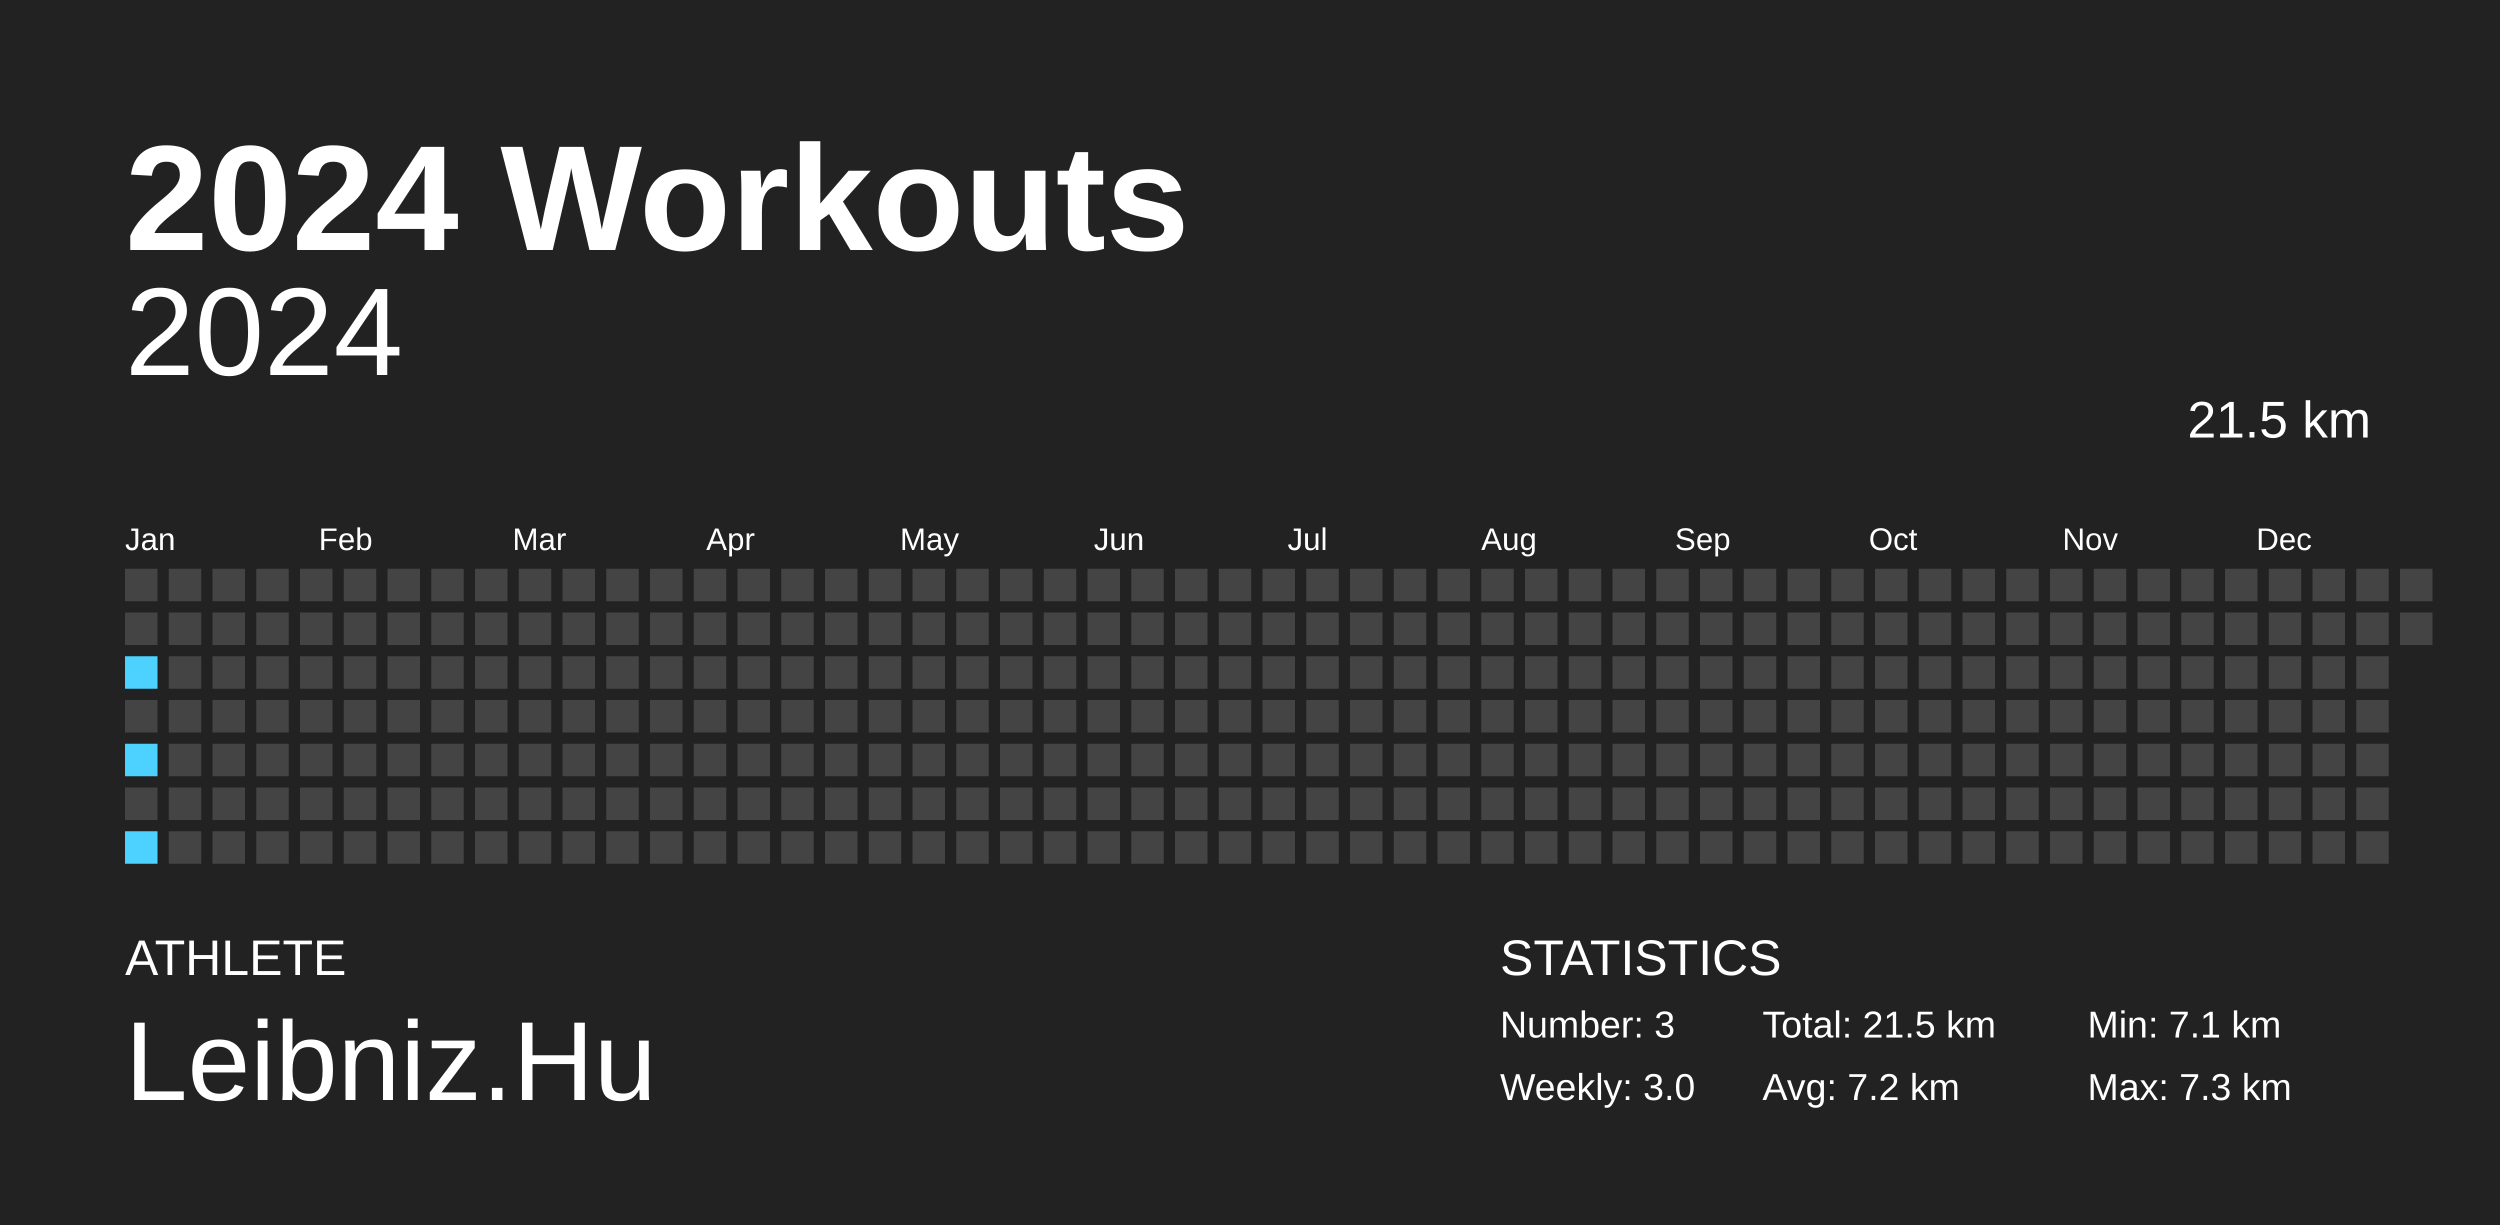
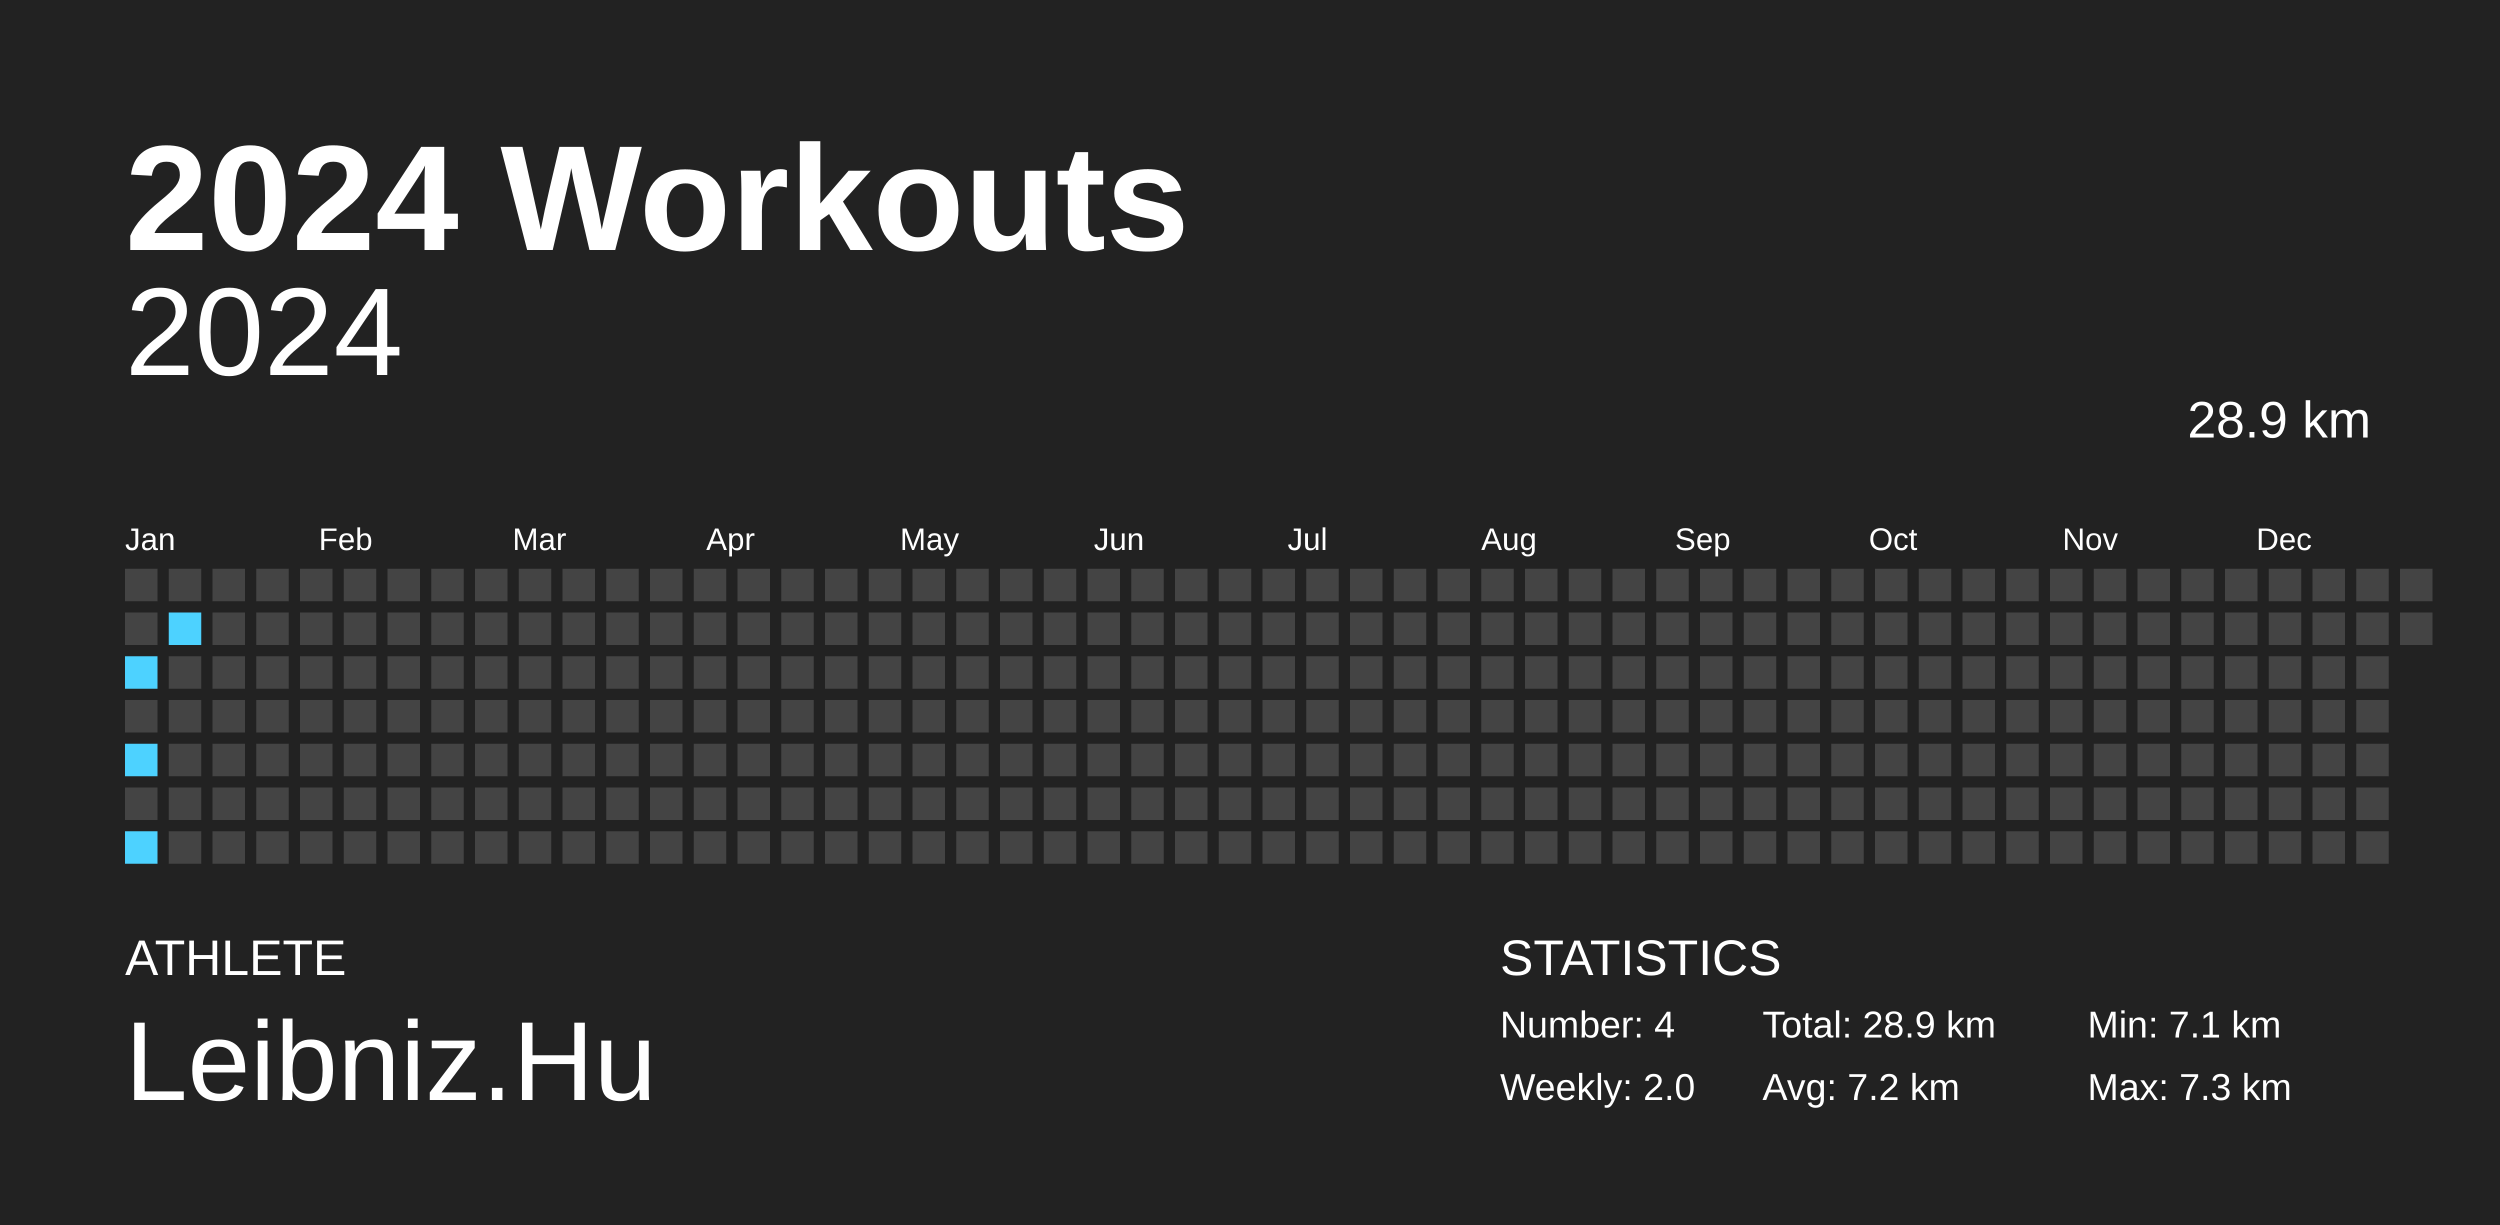
<svg xmlns="http://www.w3.org/2000/svg" baseProfile="full" height="98mm" version="1.1" viewBox="0,0,200,98" width="200mm">
  <defs />
  <rect fill="#222222" height="98" width="200" x="0" y="0" />
  <text fill="#FFFFFF" style="font-size:12px; font-family:Arial; font-weight:bold;" x="10" y="20">2024 Workouts</text>
  <text fill="#FFFFFF" style="font-size:4px; font-family:Arial" x="10" y="78">ATHLETE</text>
  <text fill="#FFFFFF" style="font-size:9px; font-family:Arial" x="10" y="88">Leibniz.Hu</text>
  <text fill="#FFFFFF" style="font-size:4px; font-family:Arial" x="120" y="78">STATISTICS</text>
-   <text fill="#FFFFFF" style="font-size:3px; font-family:Arial" x="120" y="83">Number: 3</text>
-   <text fill="#FFFFFF" style="font-size:3px; font-family:Arial" x="120" y="88">Weekly: 3.0</text>
-   <text fill="#FFFFFF" style="font-size:3px; font-family:Arial" x="141" y="83">Total: 21.5 km</text>
+   <text fill="#FFFFFF" style="font-size:3px; font-family:Arial" x="120" y="83">Number: 4</text>
+   <text fill="#FFFFFF" style="font-size:3px; font-family:Arial" x="120" y="88">Weekly: 2.0</text>
+   <text fill="#FFFFFF" style="font-size:3px; font-family:Arial" x="141" y="83">Total: 28.9 km</text>
  <text fill="#FFFFFF" style="font-size:3px; font-family:Arial" x="141" y="88">Avg: 7.2 km</text>
  <text fill="#FFFFFF" style="font-size:3px; font-family:Arial" x="167" y="83">Min: 7.1 km</text>
  <text fill="#FFFFFF" style="font-size:3px; font-family:Arial" x="167" y="88">Max: 7.3 km</text>
  <text alignment-baseline="hanging" fill="#FFFFFF" style="font-size:10.0px; font-family:Arial;" x="10" y="30">2024</text>
-   <text alignment-baseline="hanging" fill="#FFFFFF" style="font-size:4.125px; font-family:Arial;" x="175" y="35">21.5 km</text>
+   <text alignment-baseline="hanging" fill="#FFFFFF" style="font-size:4.125px; font-family:Arial;" x="175" y="35">28.9 km</text>
  <text fill="#FFFFFF" style="font-size:2.5px; font-family:Arial" x="10.0" y="44">Jan</text>
  <text fill="#FFFFFF" style="font-size:2.5px; font-family:Arial" x="25.5" y="44">Feb</text>
  <text fill="#FFFFFF" style="font-size:2.5px; font-family:Arial" x="41.0" y="44">Mar</text>
  <text fill="#FFFFFF" style="font-size:2.5px; font-family:Arial" x="56.5" y="44">Apr</text>
  <text fill="#FFFFFF" style="font-size:2.5px; font-family:Arial" x="72.0" y="44">May</text>
  <text fill="#FFFFFF" style="font-size:2.5px; font-family:Arial" x="87.5" y="44">Jun</text>
  <text fill="#FFFFFF" style="font-size:2.5px; font-family:Arial" x="103.0" y="44">Jul</text>
  <text fill="#FFFFFF" style="font-size:2.5px; font-family:Arial" x="118.5" y="44">Aug</text>
  <text fill="#FFFFFF" style="font-size:2.5px; font-family:Arial" x="134.0" y="44">Sep</text>
  <text fill="#FFFFFF" style="font-size:2.5px; font-family:Arial" x="149.5" y="44">Oct</text>
  <text fill="#FFFFFF" style="font-size:2.5px; font-family:Arial" x="165.0" y="44">Nov</text>
  <text fill="#FFFFFF" style="font-size:2.5px; font-family:Arial" x="180.5" y="44">Dec</text>
  <rect fill="#444444" height="2.6" width="2.6" x="10.0" y="45.5" />
  <rect fill="#444444" height="2.6" width="2.6" x="10.0" y="49.0" />
  <rect fill="#4dd2ff" height="2.6" width="2.6" x="10.0" y="52.5" />
  <rect fill="#444444" height="2.6" width="2.6" x="10.0" y="56.0" />
  <rect fill="#4dd2ff" height="2.6" width="2.6" x="10.0" y="59.5" />
  <rect fill="#444444" height="2.6" width="2.6" x="10.0" y="63.0" />
  <rect fill="#4dd2ff" height="2.6" width="2.6" x="10.0" y="66.5" />
  <rect fill="#444444" height="2.6" width="2.6" x="13.5" y="45.5" />
-   <rect fill="#444444" height="2.6" width="2.6" x="13.5" y="49.0" />
+   <rect fill="#4dd2ff" height="2.6" width="2.6" x="13.5" y="49.0" />
  <rect fill="#444444" height="2.6" width="2.6" x="13.5" y="52.5" />
  <rect fill="#444444" height="2.6" width="2.6" x="13.5" y="56.0" />
  <rect fill="#444444" height="2.6" width="2.6" x="13.5" y="59.5" />
  <rect fill="#444444" height="2.6" width="2.6" x="13.5" y="63.0" />
  <rect fill="#444444" height="2.6" width="2.6" x="13.5" y="66.5" />
  <rect fill="#444444" height="2.6" width="2.6" x="17.0" y="45.5" />
  <rect fill="#444444" height="2.6" width="2.6" x="17.0" y="49.0" />
  <rect fill="#444444" height="2.6" width="2.6" x="17.0" y="52.5" />
  <rect fill="#444444" height="2.6" width="2.6" x="17.0" y="56.0" />
  <rect fill="#444444" height="2.6" width="2.6" x="17.0" y="59.5" />
  <rect fill="#444444" height="2.6" width="2.6" x="17.0" y="63.0" />
  <rect fill="#444444" height="2.6" width="2.6" x="17.0" y="66.5" />
  <rect fill="#444444" height="2.6" width="2.6" x="20.5" y="45.5" />
  <rect fill="#444444" height="2.6" width="2.6" x="20.5" y="49.0" />
  <rect fill="#444444" height="2.6" width="2.6" x="20.5" y="52.5" />
  <rect fill="#444444" height="2.6" width="2.6" x="20.5" y="56.0" />
  <rect fill="#444444" height="2.6" width="2.6" x="20.5" y="59.5" />
  <rect fill="#444444" height="2.6" width="2.6" x="20.5" y="63.0" />
  <rect fill="#444444" height="2.6" width="2.6" x="20.5" y="66.5" />
  <rect fill="#444444" height="2.6" width="2.6" x="24.0" y="45.5" />
  <rect fill="#444444" height="2.6" width="2.6" x="24.0" y="49.0" />
  <rect fill="#444444" height="2.6" width="2.6" x="24.0" y="52.5" />
  <rect fill="#444444" height="2.6" width="2.6" x="24.0" y="56.0" />
  <rect fill="#444444" height="2.6" width="2.6" x="24.0" y="59.5" />
  <rect fill="#444444" height="2.6" width="2.6" x="24.0" y="63.0" />
  <rect fill="#444444" height="2.6" width="2.6" x="24.0" y="66.5" />
  <rect fill="#444444" height="2.6" width="2.6" x="27.5" y="45.5" />
  <rect fill="#444444" height="2.6" width="2.6" x="27.5" y="49.0" />
  <rect fill="#444444" height="2.6" width="2.6" x="27.5" y="52.5" />
  <rect fill="#444444" height="2.6" width="2.6" x="27.5" y="56.0" />
  <rect fill="#444444" height="2.6" width="2.6" x="27.5" y="59.5" />
  <rect fill="#444444" height="2.6" width="2.6" x="27.5" y="63.0" />
  <rect fill="#444444" height="2.6" width="2.6" x="27.5" y="66.5" />
  <rect fill="#444444" height="2.6" width="2.6" x="31.0" y="45.5" />
  <rect fill="#444444" height="2.6" width="2.6" x="31.0" y="49.0" />
  <rect fill="#444444" height="2.6" width="2.6" x="31.0" y="52.5" />
  <rect fill="#444444" height="2.6" width="2.6" x="31.0" y="56.0" />
  <rect fill="#444444" height="2.6" width="2.6" x="31.0" y="59.5" />
  <rect fill="#444444" height="2.6" width="2.6" x="31.0" y="63.0" />
  <rect fill="#444444" height="2.6" width="2.6" x="31.0" y="66.5" />
  <rect fill="#444444" height="2.6" width="2.6" x="34.5" y="45.5" />
  <rect fill="#444444" height="2.6" width="2.6" x="34.5" y="49.0" />
  <rect fill="#444444" height="2.6" width="2.6" x="34.5" y="52.5" />
  <rect fill="#444444" height="2.6" width="2.6" x="34.5" y="56.0" />
  <rect fill="#444444" height="2.6" width="2.6" x="34.5" y="59.5" />
  <rect fill="#444444" height="2.6" width="2.6" x="34.5" y="63.0" />
  <rect fill="#444444" height="2.6" width="2.6" x="34.5" y="66.5" />
  <rect fill="#444444" height="2.6" width="2.6" x="38.0" y="45.5" />
  <rect fill="#444444" height="2.6" width="2.6" x="38.0" y="49.0" />
  <rect fill="#444444" height="2.6" width="2.6" x="38.0" y="52.5" />
  <rect fill="#444444" height="2.6" width="2.6" x="38.0" y="56.0" />
  <rect fill="#444444" height="2.6" width="2.6" x="38.0" y="59.5" />
  <rect fill="#444444" height="2.6" width="2.6" x="38.0" y="63.0" />
  <rect fill="#444444" height="2.6" width="2.6" x="38.0" y="66.5" />
  <rect fill="#444444" height="2.6" width="2.6" x="41.5" y="45.5" />
  <rect fill="#444444" height="2.6" width="2.6" x="41.5" y="49.0" />
  <rect fill="#444444" height="2.6" width="2.6" x="41.5" y="52.5" />
  <rect fill="#444444" height="2.6" width="2.6" x="41.5" y="56.0" />
  <rect fill="#444444" height="2.6" width="2.6" x="41.5" y="59.5" />
  <rect fill="#444444" height="2.6" width="2.6" x="41.5" y="63.0" />
  <rect fill="#444444" height="2.6" width="2.6" x="41.5" y="66.5" />
  <rect fill="#444444" height="2.6" width="2.6" x="45.0" y="45.5" />
  <rect fill="#444444" height="2.6" width="2.6" x="45.0" y="49.0" />
  <rect fill="#444444" height="2.6" width="2.6" x="45.0" y="52.5" />
  <rect fill="#444444" height="2.6" width="2.6" x="45.0" y="56.0" />
  <rect fill="#444444" height="2.6" width="2.6" x="45.0" y="59.5" />
  <rect fill="#444444" height="2.6" width="2.6" x="45.0" y="63.0" />
  <rect fill="#444444" height="2.6" width="2.6" x="45.0" y="66.5" />
  <rect fill="#444444" height="2.6" width="2.6" x="48.5" y="45.5" />
  <rect fill="#444444" height="2.6" width="2.6" x="48.5" y="49.0" />
  <rect fill="#444444" height="2.6" width="2.6" x="48.5" y="52.5" />
  <rect fill="#444444" height="2.6" width="2.6" x="48.5" y="56.0" />
  <rect fill="#444444" height="2.6" width="2.6" x="48.5" y="59.5" />
  <rect fill="#444444" height="2.6" width="2.6" x="48.5" y="63.0" />
  <rect fill="#444444" height="2.6" width="2.6" x="48.5" y="66.5" />
  <rect fill="#444444" height="2.6" width="2.6" x="52.0" y="45.5" />
  <rect fill="#444444" height="2.6" width="2.6" x="52.0" y="49.0" />
  <rect fill="#444444" height="2.6" width="2.6" x="52.0" y="52.5" />
  <rect fill="#444444" height="2.6" width="2.6" x="52.0" y="56.0" />
  <rect fill="#444444" height="2.6" width="2.6" x="52.0" y="59.5" />
  <rect fill="#444444" height="2.6" width="2.6" x="52.0" y="63.0" />
  <rect fill="#444444" height="2.6" width="2.6" x="52.0" y="66.5" />
  <rect fill="#444444" height="2.6" width="2.6" x="55.5" y="45.5" />
  <rect fill="#444444" height="2.6" width="2.6" x="55.5" y="49.0" />
  <rect fill="#444444" height="2.6" width="2.6" x="55.5" y="52.5" />
  <rect fill="#444444" height="2.6" width="2.6" x="55.5" y="56.0" />
  <rect fill="#444444" height="2.6" width="2.6" x="55.5" y="59.5" />
  <rect fill="#444444" height="2.6" width="2.6" x="55.5" y="63.0" />
  <rect fill="#444444" height="2.6" width="2.6" x="55.5" y="66.5" />
  <rect fill="#444444" height="2.6" width="2.6" x="59.0" y="45.5" />
  <rect fill="#444444" height="2.6" width="2.6" x="59.0" y="49.0" />
  <rect fill="#444444" height="2.6" width="2.6" x="59.0" y="52.5" />
  <rect fill="#444444" height="2.6" width="2.6" x="59.0" y="56.0" />
  <rect fill="#444444" height="2.6" width="2.6" x="59.0" y="59.5" />
  <rect fill="#444444" height="2.6" width="2.6" x="59.0" y="63.0" />
  <rect fill="#444444" height="2.6" width="2.6" x="59.0" y="66.5" />
  <rect fill="#444444" height="2.6" width="2.6" x="62.5" y="45.5" />
  <rect fill="#444444" height="2.6" width="2.6" x="62.5" y="49.0" />
  <rect fill="#444444" height="2.6" width="2.6" x="62.5" y="52.5" />
  <rect fill="#444444" height="2.6" width="2.6" x="62.5" y="56.0" />
  <rect fill="#444444" height="2.6" width="2.6" x="62.5" y="59.5" />
  <rect fill="#444444" height="2.6" width="2.6" x="62.5" y="63.0" />
  <rect fill="#444444" height="2.6" width="2.6" x="62.5" y="66.5" />
  <rect fill="#444444" height="2.6" width="2.6" x="66.0" y="45.5" />
  <rect fill="#444444" height="2.6" width="2.6" x="66.0" y="49.0" />
  <rect fill="#444444" height="2.6" width="2.6" x="66.0" y="52.5" />
  <rect fill="#444444" height="2.6" width="2.6" x="66.0" y="56.0" />
  <rect fill="#444444" height="2.6" width="2.6" x="66.0" y="59.5" />
  <rect fill="#444444" height="2.6" width="2.6" x="66.0" y="63.0" />
  <rect fill="#444444" height="2.6" width="2.6" x="66.0" y="66.5" />
  <rect fill="#444444" height="2.6" width="2.6" x="69.5" y="45.5" />
  <rect fill="#444444" height="2.6" width="2.6" x="69.5" y="49.0" />
  <rect fill="#444444" height="2.6" width="2.6" x="69.5" y="52.5" />
  <rect fill="#444444" height="2.6" width="2.6" x="69.5" y="56.0" />
  <rect fill="#444444" height="2.6" width="2.6" x="69.5" y="59.5" />
  <rect fill="#444444" height="2.6" width="2.6" x="69.5" y="63.0" />
  <rect fill="#444444" height="2.6" width="2.6" x="69.5" y="66.5" />
  <rect fill="#444444" height="2.6" width="2.6" x="73.0" y="45.5" />
  <rect fill="#444444" height="2.6" width="2.6" x="73.0" y="49.0" />
  <rect fill="#444444" height="2.6" width="2.6" x="73.0" y="52.5" />
  <rect fill="#444444" height="2.6" width="2.6" x="73.0" y="56.0" />
  <rect fill="#444444" height="2.6" width="2.6" x="73.0" y="59.5" />
  <rect fill="#444444" height="2.6" width="2.6" x="73.0" y="63.0" />
  <rect fill="#444444" height="2.6" width="2.6" x="73.0" y="66.5" />
  <rect fill="#444444" height="2.6" width="2.6" x="76.5" y="45.5" />
  <rect fill="#444444" height="2.6" width="2.6" x="76.5" y="49.0" />
  <rect fill="#444444" height="2.6" width="2.6" x="76.5" y="52.5" />
  <rect fill="#444444" height="2.6" width="2.6" x="76.5" y="56.0" />
  <rect fill="#444444" height="2.6" width="2.6" x="76.5" y="59.5" />
  <rect fill="#444444" height="2.6" width="2.6" x="76.5" y="63.0" />
  <rect fill="#444444" height="2.6" width="2.6" x="76.5" y="66.5" />
  <rect fill="#444444" height="2.6" width="2.6" x="80.0" y="45.5" />
  <rect fill="#444444" height="2.6" width="2.6" x="80.0" y="49.0" />
  <rect fill="#444444" height="2.6" width="2.6" x="80.0" y="52.5" />
  <rect fill="#444444" height="2.6" width="2.6" x="80.0" y="56.0" />
  <rect fill="#444444" height="2.6" width="2.6" x="80.0" y="59.5" />
  <rect fill="#444444" height="2.6" width="2.6" x="80.0" y="63.0" />
  <rect fill="#444444" height="2.6" width="2.6" x="80.0" y="66.5" />
  <rect fill="#444444" height="2.6" width="2.6" x="83.5" y="45.5" />
  <rect fill="#444444" height="2.6" width="2.6" x="83.5" y="49.0" />
  <rect fill="#444444" height="2.6" width="2.6" x="83.5" y="52.5" />
  <rect fill="#444444" height="2.6" width="2.6" x="83.5" y="56.0" />
  <rect fill="#444444" height="2.6" width="2.6" x="83.5" y="59.5" />
  <rect fill="#444444" height="2.6" width="2.6" x="83.5" y="63.0" />
  <rect fill="#444444" height="2.6" width="2.6" x="83.5" y="66.5" />
  <rect fill="#444444" height="2.6" width="2.6" x="87.0" y="45.5" />
  <rect fill="#444444" height="2.6" width="2.6" x="87.0" y="49.0" />
  <rect fill="#444444" height="2.6" width="2.6" x="87.0" y="52.5" />
  <rect fill="#444444" height="2.6" width="2.6" x="87.0" y="56.0" />
  <rect fill="#444444" height="2.6" width="2.6" x="87.0" y="59.5" />
  <rect fill="#444444" height="2.6" width="2.6" x="87.0" y="63.0" />
  <rect fill="#444444" height="2.6" width="2.6" x="87.0" y="66.5" />
  <rect fill="#444444" height="2.6" width="2.6" x="90.5" y="45.5" />
  <rect fill="#444444" height="2.6" width="2.6" x="90.5" y="49.0" />
  <rect fill="#444444" height="2.6" width="2.6" x="90.5" y="52.5" />
  <rect fill="#444444" height="2.6" width="2.6" x="90.5" y="56.0" />
  <rect fill="#444444" height="2.6" width="2.6" x="90.5" y="59.5" />
  <rect fill="#444444" height="2.6" width="2.6" x="90.5" y="63.0" />
  <rect fill="#444444" height="2.6" width="2.6" x="90.5" y="66.5" />
  <rect fill="#444444" height="2.6" width="2.6" x="94.0" y="45.5" />
  <rect fill="#444444" height="2.6" width="2.6" x="94.0" y="49.0" />
  <rect fill="#444444" height="2.6" width="2.6" x="94.0" y="52.5" />
  <rect fill="#444444" height="2.6" width="2.6" x="94.0" y="56.0" />
  <rect fill="#444444" height="2.6" width="2.6" x="94.0" y="59.5" />
  <rect fill="#444444" height="2.6" width="2.6" x="94.0" y="63.0" />
  <rect fill="#444444" height="2.6" width="2.6" x="94.0" y="66.5" />
  <rect fill="#444444" height="2.6" width="2.6" x="97.5" y="45.5" />
  <rect fill="#444444" height="2.6" width="2.6" x="97.5" y="49.0" />
  <rect fill="#444444" height="2.6" width="2.6" x="97.5" y="52.5" />
  <rect fill="#444444" height="2.6" width="2.6" x="97.5" y="56.0" />
  <rect fill="#444444" height="2.6" width="2.6" x="97.5" y="59.5" />
  <rect fill="#444444" height="2.6" width="2.6" x="97.5" y="63.0" />
  <rect fill="#444444" height="2.6" width="2.6" x="97.5" y="66.5" />
  <rect fill="#444444" height="2.6" width="2.6" x="101.0" y="45.5" />
  <rect fill="#444444" height="2.6" width="2.6" x="101.0" y="49.0" />
  <rect fill="#444444" height="2.6" width="2.6" x="101.0" y="52.5" />
  <rect fill="#444444" height="2.6" width="2.6" x="101.0" y="56.0" />
  <rect fill="#444444" height="2.6" width="2.6" x="101.0" y="59.5" />
  <rect fill="#444444" height="2.6" width="2.6" x="101.0" y="63.0" />
  <rect fill="#444444" height="2.6" width="2.6" x="101.0" y="66.5" />
  <rect fill="#444444" height="2.6" width="2.6" x="104.5" y="45.5" />
  <rect fill="#444444" height="2.6" width="2.6" x="104.5" y="49.0" />
  <rect fill="#444444" height="2.6" width="2.6" x="104.5" y="52.5" />
  <rect fill="#444444" height="2.6" width="2.6" x="104.5" y="56.0" />
  <rect fill="#444444" height="2.6" width="2.6" x="104.5" y="59.5" />
  <rect fill="#444444" height="2.6" width="2.6" x="104.5" y="63.0" />
  <rect fill="#444444" height="2.6" width="2.6" x="104.5" y="66.5" />
  <rect fill="#444444" height="2.6" width="2.6" x="108.0" y="45.5" />
  <rect fill="#444444" height="2.6" width="2.6" x="108.0" y="49.0" />
  <rect fill="#444444" height="2.6" width="2.6" x="108.0" y="52.5" />
  <rect fill="#444444" height="2.6" width="2.6" x="108.0" y="56.0" />
  <rect fill="#444444" height="2.6" width="2.6" x="108.0" y="59.5" />
  <rect fill="#444444" height="2.6" width="2.6" x="108.0" y="63.0" />
  <rect fill="#444444" height="2.6" width="2.6" x="108.0" y="66.5" />
  <rect fill="#444444" height="2.6" width="2.6" x="111.5" y="45.5" />
  <rect fill="#444444" height="2.6" width="2.6" x="111.5" y="49.0" />
  <rect fill="#444444" height="2.6" width="2.6" x="111.5" y="52.5" />
  <rect fill="#444444" height="2.6" width="2.6" x="111.5" y="56.0" />
  <rect fill="#444444" height="2.6" width="2.6" x="111.5" y="59.5" />
  <rect fill="#444444" height="2.6" width="2.6" x="111.5" y="63.0" />
  <rect fill="#444444" height="2.6" width="2.6" x="111.5" y="66.5" />
  <rect fill="#444444" height="2.6" width="2.6" x="115.0" y="45.5" />
  <rect fill="#444444" height="2.6" width="2.6" x="115.0" y="49.0" />
  <rect fill="#444444" height="2.6" width="2.6" x="115.0" y="52.5" />
  <rect fill="#444444" height="2.6" width="2.6" x="115.0" y="56.0" />
  <rect fill="#444444" height="2.6" width="2.6" x="115.0" y="59.5" />
  <rect fill="#444444" height="2.6" width="2.6" x="115.0" y="63.0" />
  <rect fill="#444444" height="2.6" width="2.6" x="115.0" y="66.5" />
  <rect fill="#444444" height="2.6" width="2.6" x="118.5" y="45.5" />
  <rect fill="#444444" height="2.6" width="2.6" x="118.5" y="49.0" />
  <rect fill="#444444" height="2.6" width="2.6" x="118.5" y="52.5" />
  <rect fill="#444444" height="2.6" width="2.6" x="118.5" y="56.0" />
  <rect fill="#444444" height="2.6" width="2.6" x="118.5" y="59.5" />
  <rect fill="#444444" height="2.6" width="2.6" x="118.5" y="63.0" />
  <rect fill="#444444" height="2.6" width="2.6" x="118.5" y="66.5" />
  <rect fill="#444444" height="2.6" width="2.6" x="122.0" y="45.5" />
  <rect fill="#444444" height="2.6" width="2.6" x="122.0" y="49.0" />
  <rect fill="#444444" height="2.6" width="2.6" x="122.0" y="52.5" />
  <rect fill="#444444" height="2.6" width="2.6" x="122.0" y="56.0" />
  <rect fill="#444444" height="2.6" width="2.6" x="122.0" y="59.5" />
  <rect fill="#444444" height="2.6" width="2.6" x="122.0" y="63.0" />
  <rect fill="#444444" height="2.6" width="2.6" x="122.0" y="66.5" />
  <rect fill="#444444" height="2.6" width="2.6" x="125.5" y="45.5" />
  <rect fill="#444444" height="2.6" width="2.6" x="125.5" y="49.0" />
  <rect fill="#444444" height="2.6" width="2.6" x="125.5" y="52.5" />
  <rect fill="#444444" height="2.6" width="2.6" x="125.5" y="56.0" />
  <rect fill="#444444" height="2.6" width="2.6" x="125.5" y="59.5" />
  <rect fill="#444444" height="2.6" width="2.6" x="125.5" y="63.0" />
  <rect fill="#444444" height="2.6" width="2.6" x="125.5" y="66.5" />
  <rect fill="#444444" height="2.6" width="2.6" x="129.0" y="45.5" />
  <rect fill="#444444" height="2.6" width="2.6" x="129.0" y="49.0" />
  <rect fill="#444444" height="2.6" width="2.6" x="129.0" y="52.5" />
  <rect fill="#444444" height="2.6" width="2.6" x="129.0" y="56.0" />
  <rect fill="#444444" height="2.6" width="2.6" x="129.0" y="59.5" />
  <rect fill="#444444" height="2.6" width="2.6" x="129.0" y="63.0" />
  <rect fill="#444444" height="2.6" width="2.6" x="129.0" y="66.5" />
  <rect fill="#444444" height="2.6" width="2.6" x="132.5" y="45.5" />
  <rect fill="#444444" height="2.6" width="2.6" x="132.5" y="49.0" />
  <rect fill="#444444" height="2.6" width="2.6" x="132.5" y="52.5" />
  <rect fill="#444444" height="2.6" width="2.6" x="132.5" y="56.0" />
  <rect fill="#444444" height="2.6" width="2.6" x="132.5" y="59.5" />
  <rect fill="#444444" height="2.6" width="2.6" x="132.5" y="63.0" />
  <rect fill="#444444" height="2.6" width="2.6" x="132.5" y="66.5" />
  <rect fill="#444444" height="2.6" width="2.6" x="136.0" y="45.5" />
  <rect fill="#444444" height="2.6" width="2.6" x="136.0" y="49.0" />
  <rect fill="#444444" height="2.6" width="2.6" x="136.0" y="52.5" />
  <rect fill="#444444" height="2.6" width="2.6" x="136.0" y="56.0" />
  <rect fill="#444444" height="2.6" width="2.6" x="136.0" y="59.5" />
  <rect fill="#444444" height="2.6" width="2.6" x="136.0" y="63.0" />
  <rect fill="#444444" height="2.6" width="2.6" x="136.0" y="66.5" />
  <rect fill="#444444" height="2.6" width="2.6" x="139.5" y="45.5" />
  <rect fill="#444444" height="2.6" width="2.6" x="139.5" y="49.0" />
  <rect fill="#444444" height="2.6" width="2.6" x="139.5" y="52.5" />
  <rect fill="#444444" height="2.6" width="2.6" x="139.5" y="56.0" />
  <rect fill="#444444" height="2.6" width="2.6" x="139.5" y="59.5" />
  <rect fill="#444444" height="2.6" width="2.6" x="139.5" y="63.0" />
  <rect fill="#444444" height="2.6" width="2.6" x="139.5" y="66.5" />
  <rect fill="#444444" height="2.6" width="2.6" x="143.0" y="45.5" />
  <rect fill="#444444" height="2.6" width="2.6" x="143.0" y="49.0" />
  <rect fill="#444444" height="2.6" width="2.6" x="143.0" y="52.5" />
  <rect fill="#444444" height="2.6" width="2.6" x="143.0" y="56.0" />
  <rect fill="#444444" height="2.6" width="2.6" x="143.0" y="59.5" />
  <rect fill="#444444" height="2.6" width="2.6" x="143.0" y="63.0" />
  <rect fill="#444444" height="2.6" width="2.6" x="143.0" y="66.5" />
  <rect fill="#444444" height="2.6" width="2.6" x="146.5" y="45.5" />
  <rect fill="#444444" height="2.6" width="2.6" x="146.5" y="49.0" />
  <rect fill="#444444" height="2.6" width="2.6" x="146.5" y="52.5" />
  <rect fill="#444444" height="2.6" width="2.6" x="146.5" y="56.0" />
  <rect fill="#444444" height="2.6" width="2.6" x="146.5" y="59.5" />
  <rect fill="#444444" height="2.6" width="2.6" x="146.5" y="63.0" />
  <rect fill="#444444" height="2.6" width="2.6" x="146.5" y="66.5" />
  <rect fill="#444444" height="2.6" width="2.6" x="150.0" y="45.5" />
  <rect fill="#444444" height="2.6" width="2.6" x="150.0" y="49.0" />
  <rect fill="#444444" height="2.6" width="2.6" x="150.0" y="52.5" />
  <rect fill="#444444" height="2.6" width="2.6" x="150.0" y="56.0" />
  <rect fill="#444444" height="2.6" width="2.6" x="150.0" y="59.5" />
  <rect fill="#444444" height="2.6" width="2.6" x="150.0" y="63.0" />
  <rect fill="#444444" height="2.6" width="2.6" x="150.0" y="66.5" />
  <rect fill="#444444" height="2.6" width="2.6" x="153.5" y="45.5" />
  <rect fill="#444444" height="2.6" width="2.6" x="153.5" y="49.0" />
  <rect fill="#444444" height="2.6" width="2.6" x="153.5" y="52.5" />
  <rect fill="#444444" height="2.6" width="2.6" x="153.5" y="56.0" />
  <rect fill="#444444" height="2.6" width="2.6" x="153.5" y="59.5" />
  <rect fill="#444444" height="2.6" width="2.6" x="153.5" y="63.0" />
  <rect fill="#444444" height="2.6" width="2.6" x="153.5" y="66.5" />
  <rect fill="#444444" height="2.6" width="2.6" x="157.0" y="45.5" />
  <rect fill="#444444" height="2.6" width="2.6" x="157.0" y="49.0" />
  <rect fill="#444444" height="2.6" width="2.6" x="157.0" y="52.5" />
  <rect fill="#444444" height="2.6" width="2.6" x="157.0" y="56.0" />
  <rect fill="#444444" height="2.6" width="2.6" x="157.0" y="59.5" />
  <rect fill="#444444" height="2.6" width="2.6" x="157.0" y="63.0" />
  <rect fill="#444444" height="2.6" width="2.6" x="157.0" y="66.5" />
  <rect fill="#444444" height="2.6" width="2.6" x="160.5" y="45.5" />
  <rect fill="#444444" height="2.6" width="2.6" x="160.5" y="49.0" />
  <rect fill="#444444" height="2.6" width="2.6" x="160.5" y="52.5" />
  <rect fill="#444444" height="2.6" width="2.6" x="160.5" y="56.0" />
  <rect fill="#444444" height="2.6" width="2.6" x="160.5" y="59.5" />
  <rect fill="#444444" height="2.6" width="2.6" x="160.5" y="63.0" />
  <rect fill="#444444" height="2.6" width="2.6" x="160.5" y="66.5" />
  <rect fill="#444444" height="2.6" width="2.6" x="164.0" y="45.5" />
  <rect fill="#444444" height="2.6" width="2.6" x="164.0" y="49.0" />
  <rect fill="#444444" height="2.6" width="2.6" x="164.0" y="52.5" />
  <rect fill="#444444" height="2.6" width="2.6" x="164.0" y="56.0" />
  <rect fill="#444444" height="2.6" width="2.6" x="164.0" y="59.5" />
  <rect fill="#444444" height="2.6" width="2.6" x="164.0" y="63.0" />
  <rect fill="#444444" height="2.6" width="2.6" x="164.0" y="66.5" />
  <rect fill="#444444" height="2.6" width="2.6" x="167.5" y="45.5" />
  <rect fill="#444444" height="2.6" width="2.6" x="167.5" y="49.0" />
  <rect fill="#444444" height="2.6" width="2.6" x="167.5" y="52.5" />
  <rect fill="#444444" height="2.6" width="2.6" x="167.5" y="56.0" />
  <rect fill="#444444" height="2.6" width="2.6" x="167.5" y="59.5" />
  <rect fill="#444444" height="2.6" width="2.6" x="167.5" y="63.0" />
  <rect fill="#444444" height="2.6" width="2.6" x="167.5" y="66.5" />
  <rect fill="#444444" height="2.6" width="2.6" x="171.0" y="45.5" />
  <rect fill="#444444" height="2.6" width="2.6" x="171.0" y="49.0" />
  <rect fill="#444444" height="2.6" width="2.6" x="171.0" y="52.5" />
  <rect fill="#444444" height="2.6" width="2.6" x="171.0" y="56.0" />
  <rect fill="#444444" height="2.6" width="2.6" x="171.0" y="59.5" />
  <rect fill="#444444" height="2.6" width="2.6" x="171.0" y="63.0" />
  <rect fill="#444444" height="2.6" width="2.6" x="171.0" y="66.5" />
  <rect fill="#444444" height="2.6" width="2.6" x="174.5" y="45.5" />
  <rect fill="#444444" height="2.6" width="2.6" x="174.5" y="49.0" />
  <rect fill="#444444" height="2.6" width="2.6" x="174.5" y="52.5" />
  <rect fill="#444444" height="2.6" width="2.6" x="174.5" y="56.0" />
  <rect fill="#444444" height="2.6" width="2.6" x="174.5" y="59.5" />
  <rect fill="#444444" height="2.6" width="2.6" x="174.5" y="63.0" />
  <rect fill="#444444" height="2.6" width="2.6" x="174.5" y="66.5" />
  <rect fill="#444444" height="2.6" width="2.6" x="178.0" y="45.5" />
  <rect fill="#444444" height="2.6" width="2.6" x="178.0" y="49.0" />
  <rect fill="#444444" height="2.6" width="2.6" x="178.0" y="52.5" />
  <rect fill="#444444" height="2.6" width="2.6" x="178.0" y="56.0" />
  <rect fill="#444444" height="2.6" width="2.6" x="178.0" y="59.5" />
  <rect fill="#444444" height="2.6" width="2.6" x="178.0" y="63.0" />
  <rect fill="#444444" height="2.6" width="2.6" x="178.0" y="66.5" />
  <rect fill="#444444" height="2.6" width="2.6" x="181.5" y="45.5" />
  <rect fill="#444444" height="2.6" width="2.6" x="181.5" y="49.0" />
  <rect fill="#444444" height="2.6" width="2.6" x="181.5" y="52.5" />
  <rect fill="#444444" height="2.6" width="2.6" x="181.5" y="56.0" />
  <rect fill="#444444" height="2.6" width="2.6" x="181.5" y="59.5" />
  <rect fill="#444444" height="2.6" width="2.6" x="181.5" y="63.0" />
  <rect fill="#444444" height="2.6" width="2.6" x="181.5" y="66.5" />
  <rect fill="#444444" height="2.6" width="2.6" x="185.0" y="45.5" />
  <rect fill="#444444" height="2.6" width="2.6" x="185.0" y="49.0" />
  <rect fill="#444444" height="2.6" width="2.6" x="185.0" y="52.5" />
  <rect fill="#444444" height="2.6" width="2.6" x="185.0" y="56.0" />
  <rect fill="#444444" height="2.6" width="2.6" x="185.0" y="59.5" />
  <rect fill="#444444" height="2.6" width="2.6" x="185.0" y="63.0" />
  <rect fill="#444444" height="2.6" width="2.6" x="185.0" y="66.5" />
  <rect fill="#444444" height="2.6" width="2.6" x="188.5" y="45.5" />
  <rect fill="#444444" height="2.6" width="2.6" x="188.5" y="49.0" />
  <rect fill="#444444" height="2.6" width="2.6" x="188.5" y="52.5" />
  <rect fill="#444444" height="2.6" width="2.6" x="188.5" y="56.0" />
  <rect fill="#444444" height="2.6" width="2.6" x="188.5" y="59.5" />
  <rect fill="#444444" height="2.6" width="2.6" x="188.5" y="63.0" />
  <rect fill="#444444" height="2.6" width="2.6" x="188.5" y="66.5" />
  <rect fill="#444444" height="2.6" width="2.6" x="192.0" y="45.5" />
  <rect fill="#444444" height="2.6" width="2.6" x="192.0" y="49.0" />
</svg>
